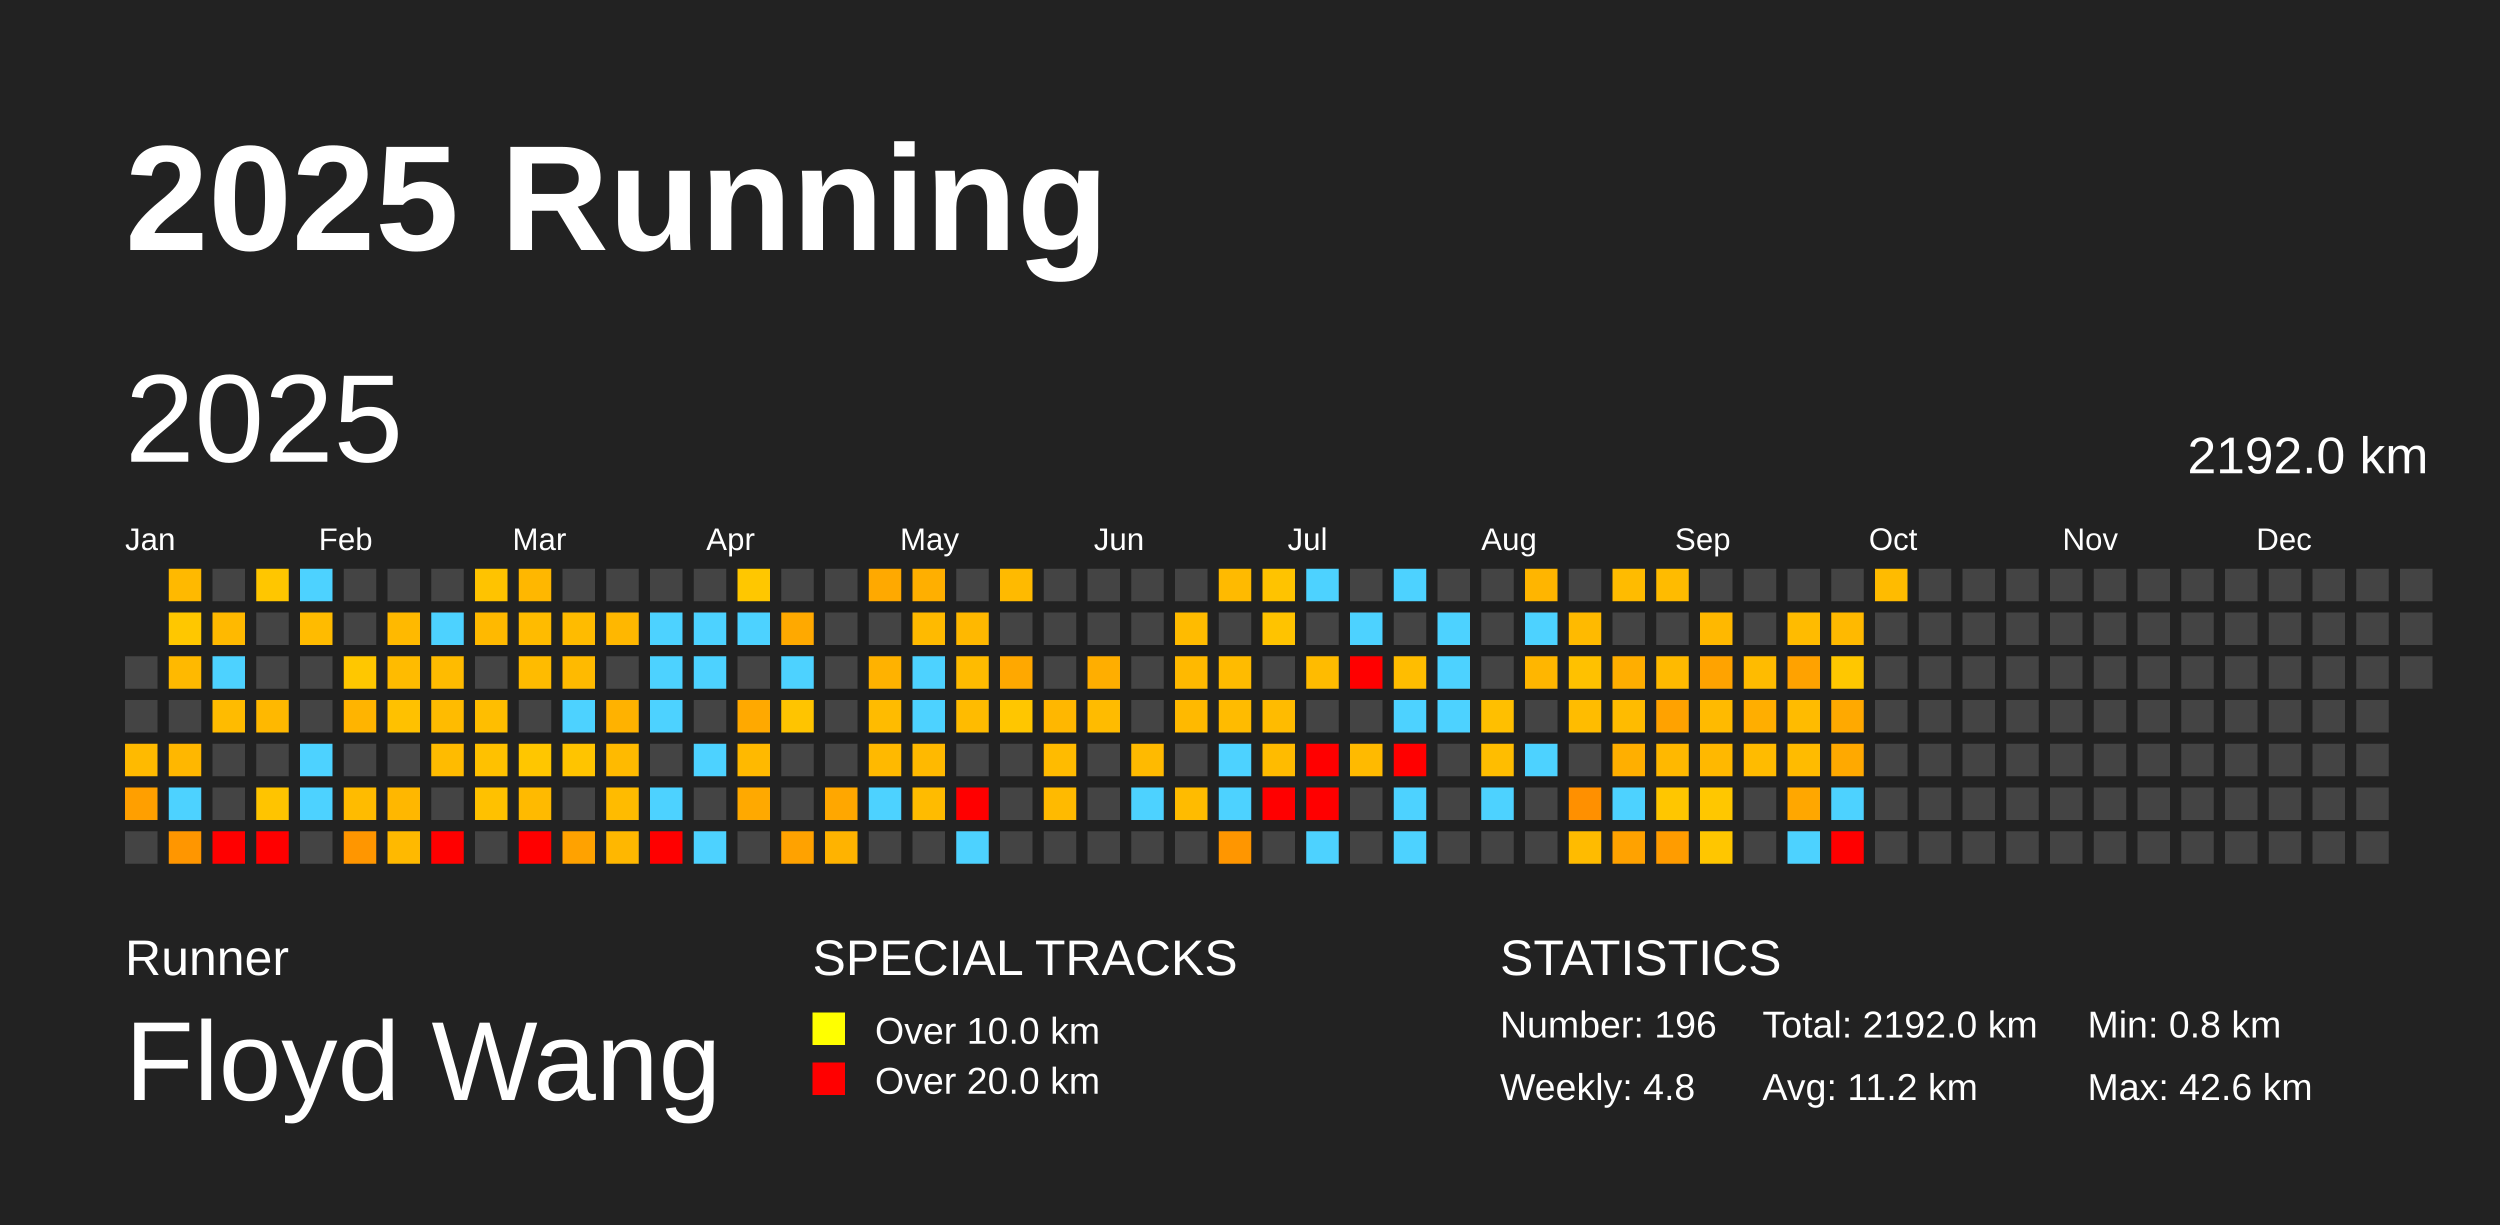
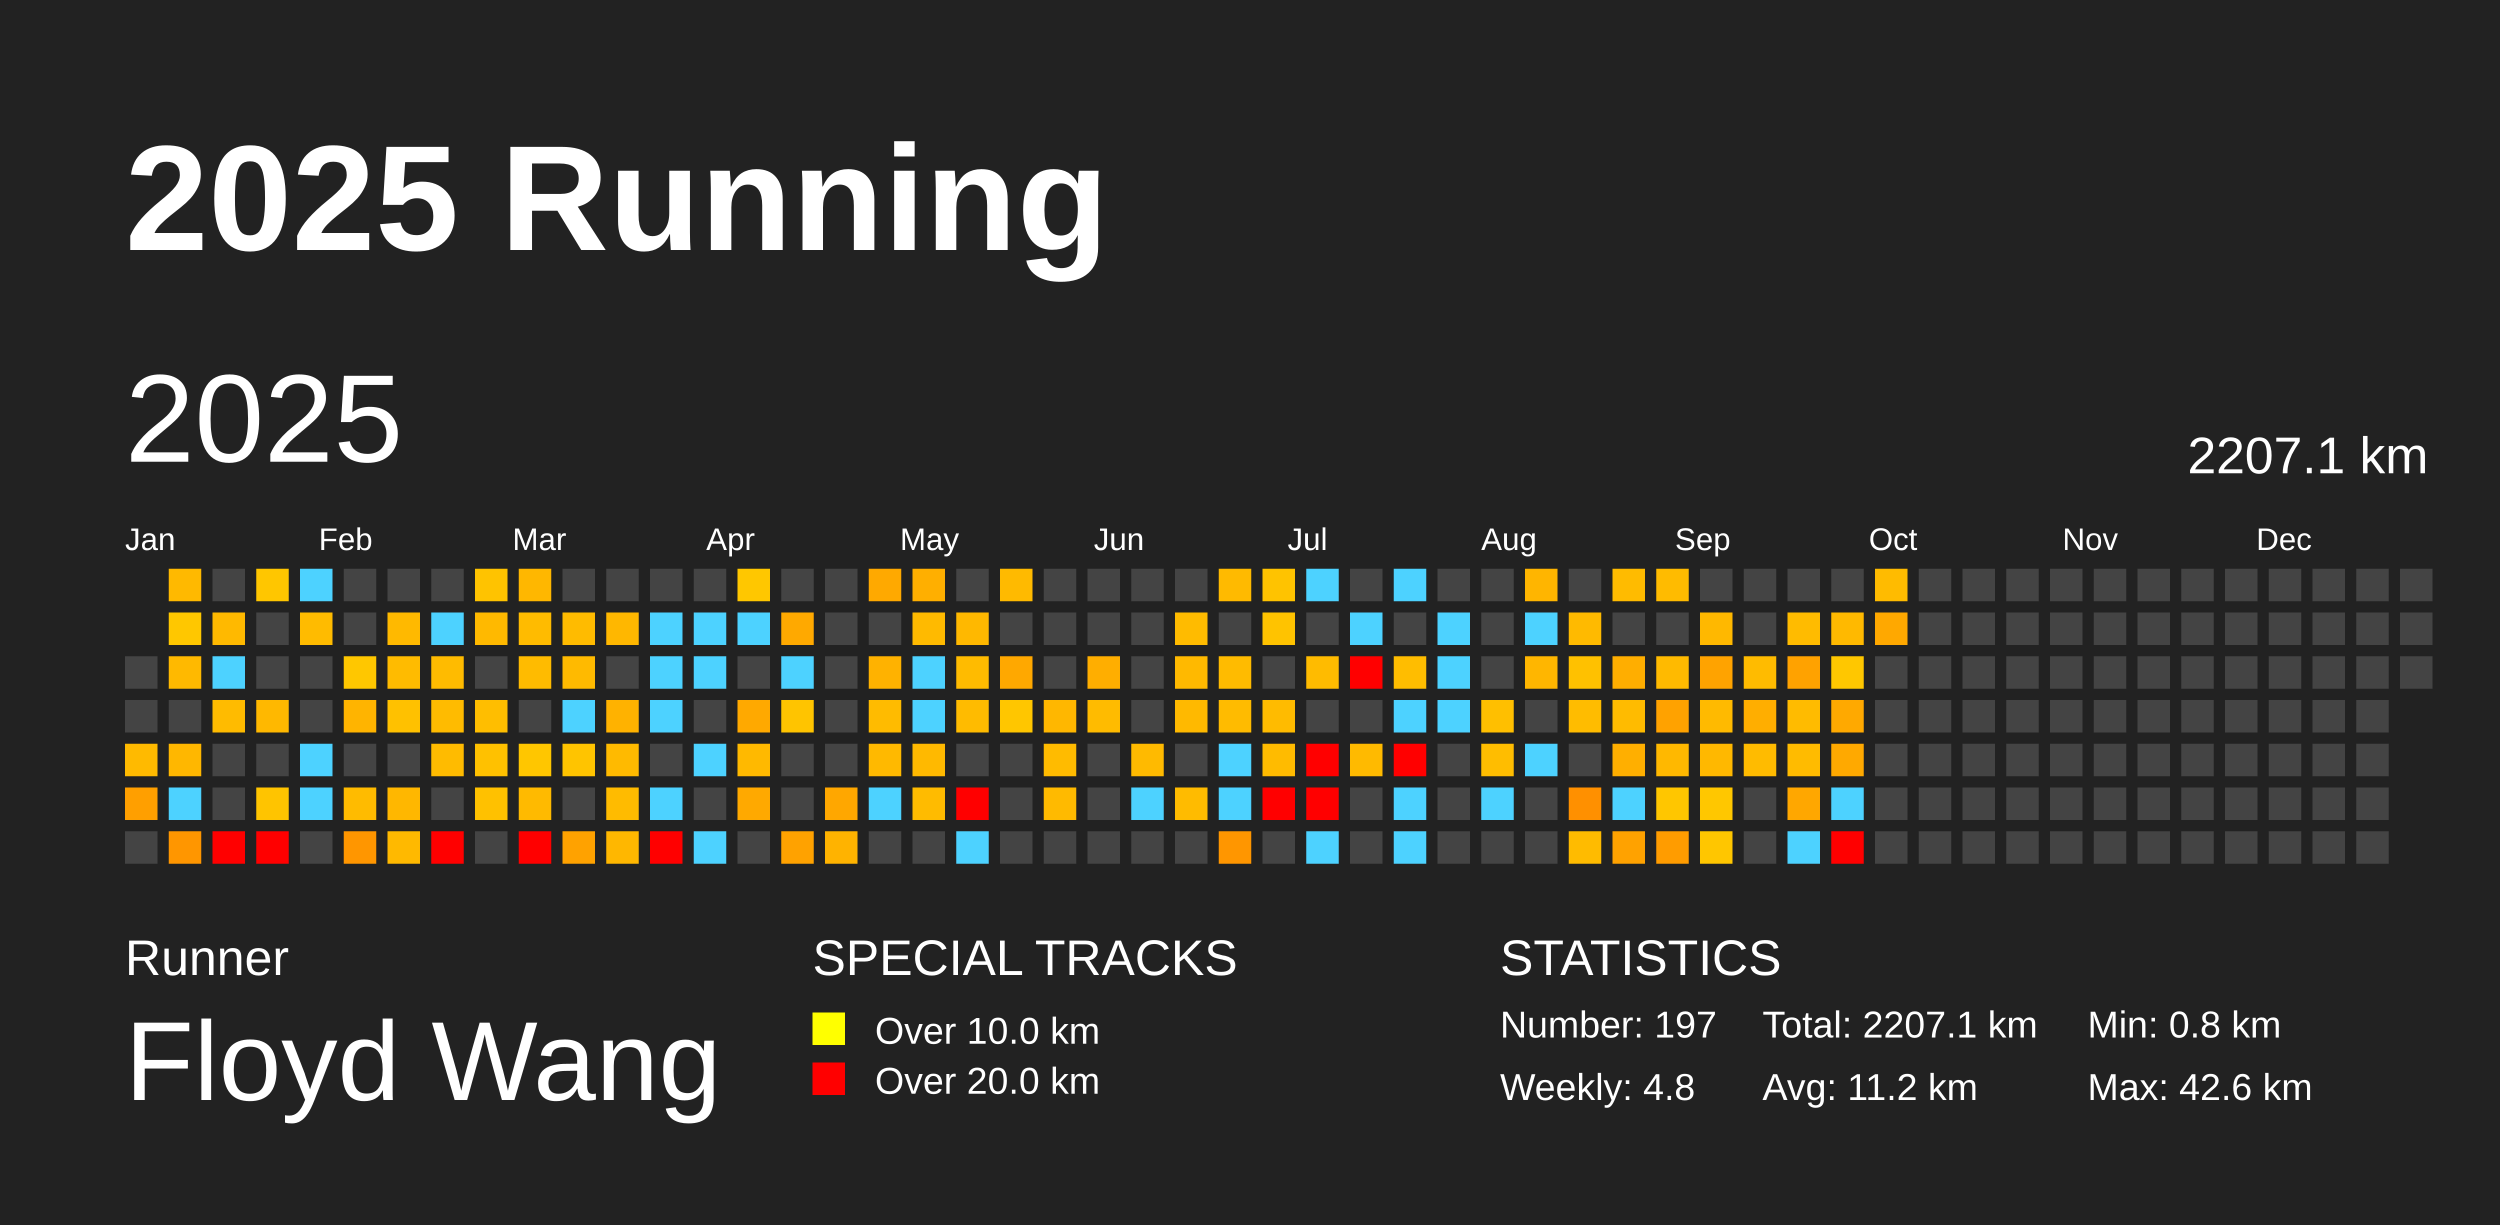
<svg xmlns="http://www.w3.org/2000/svg" baseProfile="full" height="98mm" version="1.1" viewBox="0,0,200,98" width="200mm">
  <defs />
  <rect fill="#222222" height="98" width="200" x="0" y="0" />
  <text fill="#FFFFFF" style="font-size:12px; font-family:Arial; font-weight:bold;" x="10" y="20">2025 Running</text>
  <text fill="#FFFFFF" style="font-size:4px; font-family:Arial" x="10" y="78">Runner</text>
  <text fill="#FFFFFF" style="font-size:9px; font-family:Arial" x="10" y="88">Floyd Wang</text>
  <text fill="#FFFFFF" style="font-size:4px; font-family:Arial" x="65" y="78">SPECIAL TRACKS</text>
  <rect fill="yellow" height="2.6" width="2.6" x="65" y="81" />
  <text fill="#FFFFFF" style="font-size:3px; font-family:Arial" x="70" y="83.5">Over 10.0 km</text>
  <rect fill="red" height="2.6" width="2.6" x="65" y="85" />
  <text fill="#FFFFFF" style="font-size:3px; font-family:Arial" x="70" y="87.5">Over 20.0 km</text>
  <text fill="#FFFFFF" style="font-size:4px; font-family:Arial" x="120" y="78">STATISTICS</text>
-   <text fill="#FFFFFF" style="font-size:3px; font-family:Arial" x="120" y="83">Number: 196</text>
+   <text fill="#FFFFFF" style="font-size:3px; font-family:Arial" x="120" y="83">Number: 197</text>
  <text fill="#FFFFFF" style="font-size:3px; font-family:Arial" x="120" y="88">Weekly: 4.8</text>
-   <text fill="#FFFFFF" style="font-size:3px; font-family:Arial" x="141" y="83">Total: 2192.0 km</text>
+   <text fill="#FFFFFF" style="font-size:3px; font-family:Arial" x="141" y="83">Total: 2207.1 km</text>
  <text fill="#FFFFFF" style="font-size:3px; font-family:Arial" x="141" y="88">Avg: 11.2 km</text>
  <text fill="#FFFFFF" style="font-size:3px; font-family:Arial" x="167" y="83">Min: 0.8 km</text>
  <text fill="#FFFFFF" style="font-size:3px; font-family:Arial" x="167" y="88">Max: 42.6 km</text>
  <text dominant-baseline="hanging" fill="#FFFFFF" style="font-size:10.0px; font-family:Arial;" x="10" y="30">2025</text>
-   <text dominant-baseline="hanging" fill="#FFFFFF" style="font-size:4.125px; font-family:Arial;" x="175" y="35">2192.0 km</text>
+   <text dominant-baseline="hanging" fill="#FFFFFF" style="font-size:4.125px; font-family:Arial;" x="175" y="35">2207.1 km</text>
  <text fill="#FFFFFF" style="font-size:2.5px; font-family:Arial" x="10.0" y="44">Jan</text>
  <text fill="#FFFFFF" style="font-size:2.5px; font-family:Arial" x="25.5" y="44">Feb</text>
  <text fill="#FFFFFF" style="font-size:2.5px; font-family:Arial" x="41.0" y="44">Mar</text>
  <text fill="#FFFFFF" style="font-size:2.5px; font-family:Arial" x="56.5" y="44">Apr</text>
  <text fill="#FFFFFF" style="font-size:2.5px; font-family:Arial" x="72.0" y="44">May</text>
  <text fill="#FFFFFF" style="font-size:2.5px; font-family:Arial" x="87.5" y="44">Jun</text>
  <text fill="#FFFFFF" style="font-size:2.5px; font-family:Arial" x="103.0" y="44">Jul</text>
  <text fill="#FFFFFF" style="font-size:2.5px; font-family:Arial" x="118.5" y="44">Aug</text>
  <text fill="#FFFFFF" style="font-size:2.5px; font-family:Arial" x="134.0" y="44">Sep</text>
  <text fill="#FFFFFF" style="font-size:2.5px; font-family:Arial" x="149.5" y="44">Oct</text>
  <text fill="#FFFFFF" style="font-size:2.5px; font-family:Arial" x="165.0" y="44">Nov</text>
  <text fill="#FFFFFF" style="font-size:2.5px; font-family:Arial" x="180.5" y="44">Dec</text>
  <rect fill="#444444" height="2.6" width="2.6" x="10.0" y="52.5" />
  <rect fill="#444444" height="2.6" width="2.6" x="10.0" y="56.0" />
  <rect fill="#ffba00" height="2.6" width="2.6" x="10.0" y="59.5" />
  <rect fill="#ff9f00" height="2.6" width="2.6" x="10.0" y="63.0" />
  <rect fill="#444444" height="2.6" width="2.6" x="10.0" y="66.5" />
  <rect fill="#ffb900" height="2.6" width="2.6" x="13.5" y="45.5" />
  <rect fill="#ffc700" height="2.6" width="2.6" x="13.5" y="49.0" />
  <rect fill="#ffb900" height="2.6" width="2.6" x="13.5" y="52.5" />
  <rect fill="#444444" height="2.6" width="2.6" x="13.5" y="56.0" />
  <rect fill="#ffb700" height="2.6" width="2.6" x="13.5" y="59.5" />
  <rect fill="#4dd2ff" height="2.6" width="2.6" x="13.5" y="63.0" />
  <rect fill="#ff9600" height="2.6" width="2.6" x="13.5" y="66.5" />
  <rect fill="#444444" height="2.6" width="2.6" x="17.0" y="45.5" />
  <rect fill="#ffb900" height="2.6" width="2.6" x="17.0" y="49.0" />
  <rect fill="#4dd2ff" height="2.6" width="2.6" x="17.0" y="52.5" />
  <rect fill="#ffbb00" height="2.6" width="2.6" x="17.0" y="56.0" />
  <rect fill="#444444" height="2.6" width="2.6" x="17.0" y="59.5" />
  <rect fill="#444444" height="2.6" width="2.6" x="17.0" y="63.0" />
  <rect fill="red" height="2.6" width="2.6" x="17.0" y="66.5" />
  <rect fill="#ffc600" height="2.6" width="2.6" x="20.5" y="45.5" />
  <rect fill="#444444" height="2.6" width="2.6" x="20.5" y="49.0" />
  <rect fill="#444444" height="2.6" width="2.6" x="20.5" y="52.5" />
  <rect fill="#ffb800" height="2.6" width="2.6" x="20.5" y="56.0" />
  <rect fill="#444444" height="2.6" width="2.6" x="20.5" y="59.5" />
  <rect fill="#ffc400" height="2.6" width="2.6" x="20.5" y="63.0" />
  <rect fill="red" height="2.6" width="2.6" x="20.5" y="66.5" />
  <rect fill="#4dd2ff" height="2.6" width="2.6" x="24.0" y="45.5" />
  <rect fill="#ffbb00" height="2.6" width="2.6" x="24.0" y="49.0" />
  <rect fill="#444444" height="2.6" width="2.6" x="24.0" y="52.5" />
  <rect fill="#444444" height="2.6" width="2.6" x="24.0" y="56.0" />
  <rect fill="#4dd2ff" height="2.6" width="2.6" x="24.0" y="59.5" />
  <rect fill="#4dd2ff" height="2.6" width="2.6" x="24.0" y="63.0" />
  <rect fill="#444444" height="2.6" width="2.6" x="24.0" y="66.5" />
  <rect fill="#444444" height="2.6" width="2.6" x="27.5" y="45.5" />
  <rect fill="#444444" height="2.6" width="2.6" x="27.5" y="49.0" />
  <rect fill="#ffc700" height="2.6" width="2.6" x="27.5" y="52.5" />
  <rect fill="#ffb400" height="2.6" width="2.6" x="27.5" y="56.0" />
  <rect fill="#444444" height="2.6" width="2.6" x="27.5" y="59.5" />
  <rect fill="#ffbb00" height="2.6" width="2.6" x="27.5" y="63.0" />
  <rect fill="#ff9600" height="2.6" width="2.6" x="27.5" y="66.5" />
  <rect fill="#444444" height="2.6" width="2.6" x="31.0" y="45.5" />
  <rect fill="#ffb900" height="2.6" width="2.6" x="31.0" y="49.0" />
  <rect fill="#ffbb00" height="2.6" width="2.6" x="31.0" y="52.5" />
  <rect fill="#ffc100" height="2.6" width="2.6" x="31.0" y="56.0" />
  <rect fill="#444444" height="2.6" width="2.6" x="31.0" y="59.5" />
  <rect fill="#ffb700" height="2.6" width="2.6" x="31.0" y="63.0" />
  <rect fill="#ffb900" height="2.6" width="2.6" x="31.0" y="66.5" />
  <rect fill="#444444" height="2.6" width="2.6" x="34.5" y="45.5" />
  <rect fill="#4dd2ff" height="2.6" width="2.6" x="34.5" y="49.0" />
  <rect fill="#ffbb00" height="2.6" width="2.6" x="34.5" y="52.5" />
  <rect fill="#ffbb00" height="2.6" width="2.6" x="34.5" y="56.0" />
  <rect fill="#ffbb00" height="2.6" width="2.6" x="34.5" y="59.5" />
  <rect fill="#444444" height="2.6" width="2.6" x="34.5" y="63.0" />
  <rect fill="red" height="2.6" width="2.6" x="34.5" y="66.5" />
  <rect fill="#ffc300" height="2.6" width="2.6" x="38.0" y="45.5" />
  <rect fill="#ffb900" height="2.6" width="2.6" x="38.0" y="49.0" />
  <rect fill="#444444" height="2.6" width="2.6" x="38.0" y="52.5" />
  <rect fill="#ffbe00" height="2.6" width="2.6" x="38.0" y="56.0" />
  <rect fill="#ffc100" height="2.6" width="2.6" x="38.0" y="59.5" />
  <rect fill="#ffc100" height="2.6" width="2.6" x="38.0" y="63.0" />
  <rect fill="#444444" height="2.6" width="2.6" x="38.0" y="66.5" />
  <rect fill="#ffb700" height="2.6" width="2.6" x="41.5" y="45.5" />
  <rect fill="#ffbb00" height="2.6" width="2.6" x="41.5" y="49.0" />
  <rect fill="#ffbb00" height="2.6" width="2.6" x="41.5" y="52.5" />
  <rect fill="#444444" height="2.6" width="2.6" x="41.5" y="56.0" />
  <rect fill="#ffc600" height="2.6" width="2.6" x="41.5" y="59.5" />
  <rect fill="#ffba00" height="2.6" width="2.6" x="41.5" y="63.0" />
  <rect fill="red" height="2.6" width="2.6" x="41.5" y="66.5" />
  <rect fill="#444444" height="2.6" width="2.6" x="45.0" y="45.5" />
  <rect fill="#ffbb00" height="2.6" width="2.6" x="45.0" y="49.0" />
  <rect fill="#ffba00" height="2.6" width="2.6" x="45.0" y="52.5" />
  <rect fill="#4dd2ff" height="2.6" width="2.6" x="45.0" y="56.0" />
  <rect fill="#ffc400" height="2.6" width="2.6" x="45.0" y="59.5" />
  <rect fill="#444444" height="2.6" width="2.6" x="45.0" y="63.0" />
  <rect fill="#ffa200" height="2.6" width="2.6" x="45.0" y="66.5" />
  <rect fill="#444444" height="2.6" width="2.6" x="48.5" y="45.5" />
  <rect fill="#ffb700" height="2.6" width="2.6" x="48.5" y="49.0" />
  <rect fill="#444444" height="2.6" width="2.6" x="48.5" y="52.5" />
  <rect fill="#ffb200" height="2.6" width="2.6" x="48.5" y="56.0" />
  <rect fill="#ffba00" height="2.6" width="2.6" x="48.5" y="59.5" />
  <rect fill="#ffbb00" height="2.6" width="2.6" x="48.5" y="63.0" />
  <rect fill="#ffb700" height="2.6" width="2.6" x="48.5" y="66.5" />
  <rect fill="#444444" height="2.6" width="2.6" x="52.0" y="45.5" />
  <rect fill="#4dd2ff" height="2.6" width="2.6" x="52.0" y="49.0" />
  <rect fill="#4dd2ff" height="2.6" width="2.6" x="52.0" y="52.5" />
  <rect fill="#4dd2ff" height="2.6" width="2.6" x="52.0" y="56.0" />
  <rect fill="#444444" height="2.6" width="2.6" x="52.0" y="59.5" />
  <rect fill="#4dd2ff" height="2.6" width="2.6" x="52.0" y="63.0" />
  <rect fill="red" height="2.6" width="2.6" x="52.0" y="66.5" />
  <rect fill="#444444" height="2.6" width="2.6" x="55.5" y="45.5" />
  <rect fill="#4dd2ff" height="2.6" width="2.6" x="55.5" y="49.0" />
  <rect fill="#4dd2ff" height="2.6" width="2.6" x="55.5" y="52.5" />
  <rect fill="#444444" height="2.6" width="2.6" x="55.5" y="56.0" />
  <rect fill="#4dd2ff" height="2.6" width="2.6" x="55.5" y="59.5" />
  <rect fill="#444444" height="2.6" width="2.6" x="55.5" y="63.0" />
  <rect fill="#4dd2ff" height="2.6" width="2.6" x="55.5" y="66.5" />
  <rect fill="#ffc700" height="2.6" width="2.6" x="59.0" y="45.5" />
  <rect fill="#4dd2ff" height="2.6" width="2.6" x="59.0" y="49.0" />
  <rect fill="#444444" height="2.6" width="2.6" x="59.0" y="52.5" />
  <rect fill="#ffa900" height="2.6" width="2.6" x="59.0" y="56.0" />
  <rect fill="#ffb900" height="2.6" width="2.6" x="59.0" y="59.5" />
  <rect fill="#ffa900" height="2.6" width="2.6" x="59.0" y="63.0" />
  <rect fill="#444444" height="2.6" width="2.6" x="59.0" y="66.5" />
  <rect fill="#444444" height="2.6" width="2.6" x="62.5" y="45.5" />
  <rect fill="#ffa900" height="2.6" width="2.6" x="62.5" y="49.0" />
  <rect fill="#4dd2ff" height="2.6" width="2.6" x="62.5" y="52.5" />
  <rect fill="#ffc400" height="2.6" width="2.6" x="62.5" y="56.0" />
  <rect fill="#444444" height="2.6" width="2.6" x="62.5" y="59.5" />
  <rect fill="#444444" height="2.6" width="2.6" x="62.5" y="63.0" />
  <rect fill="#ffa200" height="2.6" width="2.6" x="62.5" y="66.5" />
  <rect fill="#444444" height="2.6" width="2.6" x="66.0" y="45.5" />
  <rect fill="#444444" height="2.6" width="2.6" x="66.0" y="49.0" />
  <rect fill="#444444" height="2.6" width="2.6" x="66.0" y="52.5" />
  <rect fill="#444444" height="2.6" width="2.6" x="66.0" y="56.0" />
  <rect fill="#444444" height="2.6" width="2.6" x="66.0" y="59.5" />
  <rect fill="#ffa700" height="2.6" width="2.6" x="66.0" y="63.0" />
  <rect fill="#ffb300" height="2.6" width="2.6" x="66.0" y="66.5" />
  <rect fill="#ffa900" height="2.6" width="2.6" x="69.5" y="45.5" />
  <rect fill="#444444" height="2.6" width="2.6" x="69.5" y="49.0" />
  <rect fill="#ffb200" height="2.6" width="2.6" x="69.5" y="52.5" />
  <rect fill="#ffbb00" height="2.6" width="2.6" x="69.5" y="56.0" />
  <rect fill="#ffb900" height="2.6" width="2.6" x="69.5" y="59.5" />
  <rect fill="#4dd2ff" height="2.6" width="2.6" x="69.5" y="63.0" />
  <rect fill="#444444" height="2.6" width="2.6" x="69.5" y="66.5" />
  <rect fill="#ffaf00" height="2.6" width="2.6" x="73.0" y="45.5" />
  <rect fill="#ffba00" height="2.6" width="2.6" x="73.0" y="49.0" />
  <rect fill="#4dd2ff" height="2.6" width="2.6" x="73.0" y="52.5" />
  <rect fill="#4dd2ff" height="2.6" width="2.6" x="73.0" y="56.0" />
  <rect fill="#ffb900" height="2.6" width="2.6" x="73.0" y="59.5" />
  <rect fill="#ffbb00" height="2.6" width="2.6" x="73.0" y="63.0" />
  <rect fill="#444444" height="2.6" width="2.6" x="73.0" y="66.5" />
  <rect fill="#444444" height="2.6" width="2.6" x="76.5" y="45.5" />
  <rect fill="#ffb800" height="2.6" width="2.6" x="76.5" y="49.0" />
  <rect fill="#ffbb00" height="2.6" width="2.6" x="76.5" y="52.5" />
  <rect fill="#ffbb00" height="2.6" width="2.6" x="76.5" y="56.0" />
  <rect fill="#444444" height="2.6" width="2.6" x="76.5" y="59.5" />
  <rect fill="red" height="2.6" width="2.6" x="76.5" y="63.0" />
  <rect fill="#4dd2ff" height="2.6" width="2.6" x="76.5" y="66.5" />
  <rect fill="#ffba00" height="2.6" width="2.6" x="80.0" y="45.5" />
  <rect fill="#444444" height="2.6" width="2.6" x="80.0" y="49.0" />
  <rect fill="#ffa800" height="2.6" width="2.6" x="80.0" y="52.5" />
  <rect fill="#ffc600" height="2.6" width="2.6" x="80.0" y="56.0" />
  <rect fill="#444444" height="2.6" width="2.6" x="80.0" y="59.5" />
  <rect fill="#444444" height="2.6" width="2.6" x="80.0" y="63.0" />
  <rect fill="#444444" height="2.6" width="2.6" x="80.0" y="66.5" />
  <rect fill="#444444" height="2.6" width="2.6" x="83.5" y="45.5" />
  <rect fill="#444444" height="2.6" width="2.6" x="83.5" y="49.0" />
  <rect fill="#444444" height="2.6" width="2.6" x="83.5" y="52.5" />
  <rect fill="#ffb700" height="2.6" width="2.6" x="83.5" y="56.0" />
  <rect fill="#ffbb00" height="2.6" width="2.6" x="83.5" y="59.5" />
  <rect fill="#ffba00" height="2.6" width="2.6" x="83.5" y="63.0" />
  <rect fill="#444444" height="2.6" width="2.6" x="83.5" y="66.5" />
  <rect fill="#444444" height="2.6" width="2.6" x="87.0" y="45.5" />
  <rect fill="#444444" height="2.6" width="2.6" x="87.0" y="49.0" />
  <rect fill="#ffae00" height="2.6" width="2.6" x="87.0" y="52.5" />
  <rect fill="#ffbb00" height="2.6" width="2.6" x="87.0" y="56.0" />
  <rect fill="#444444" height="2.6" width="2.6" x="87.0" y="59.5" />
  <rect fill="#444444" height="2.6" width="2.6" x="87.0" y="63.0" />
  <rect fill="#444444" height="2.6" width="2.6" x="87.0" y="66.5" />
  <rect fill="#444444" height="2.6" width="2.6" x="90.5" y="45.5" />
  <rect fill="#444444" height="2.6" width="2.6" x="90.5" y="49.0" />
  <rect fill="#444444" height="2.6" width="2.6" x="90.5" y="52.5" />
  <rect fill="#444444" height="2.6" width="2.6" x="90.5" y="56.0" />
  <rect fill="#ffba00" height="2.6" width="2.6" x="90.5" y="59.5" />
  <rect fill="#4dd2ff" height="2.6" width="2.6" x="90.5" y="63.0" />
  <rect fill="#444444" height="2.6" width="2.6" x="90.5" y="66.5" />
  <rect fill="#444444" height="2.6" width="2.6" x="94.0" y="45.5" />
  <rect fill="#ffbb00" height="2.6" width="2.6" x="94.0" y="49.0" />
  <rect fill="#ffb900" height="2.6" width="2.6" x="94.0" y="52.5" />
  <rect fill="#ffb900" height="2.6" width="2.6" x="94.0" y="56.0" />
  <rect fill="#444444" height="2.6" width="2.6" x="94.0" y="59.5" />
  <rect fill="#ffbb00" height="2.6" width="2.6" x="94.0" y="63.0" />
  <rect fill="#444444" height="2.6" width="2.6" x="94.0" y="66.5" />
  <rect fill="#ffba00" height="2.6" width="2.6" x="97.5" y="45.5" />
  <rect fill="#444444" height="2.6" width="2.6" x="97.5" y="49.0" />
  <rect fill="#ffbb00" height="2.6" width="2.6" x="97.5" y="52.5" />
  <rect fill="#ffbb00" height="2.6" width="2.6" x="97.5" y="56.0" />
  <rect fill="#4dd2ff" height="2.6" width="2.6" x="97.5" y="59.5" />
  <rect fill="#4dd2ff" height="2.6" width="2.6" x="97.5" y="63.0" />
  <rect fill="#ff9600" height="2.6" width="2.6" x="97.5" y="66.5" />
  <rect fill="#ffc300" height="2.6" width="2.6" x="101.0" y="45.5" />
  <rect fill="#ffc300" height="2.6" width="2.6" x="101.0" y="49.0" />
  <rect fill="#444444" height="2.6" width="2.6" x="101.0" y="52.5" />
  <rect fill="#ffbb00" height="2.6" width="2.6" x="101.0" y="56.0" />
  <rect fill="#ffbb00" height="2.6" width="2.6" x="101.0" y="59.5" />
  <rect fill="red" height="2.6" width="2.6" x="101.0" y="63.0" />
  <rect fill="#444444" height="2.6" width="2.6" x="101.0" y="66.5" />
  <rect fill="#4dd2ff" height="2.6" width="2.6" x="104.5" y="45.5" />
  <rect fill="#444444" height="2.6" width="2.6" x="104.5" y="49.0" />
  <rect fill="#ffbb00" height="2.6" width="2.6" x="104.5" y="52.5" />
  <rect fill="#444444" height="2.6" width="2.6" x="104.5" y="56.0" />
  <rect fill="red" height="2.6" width="2.6" x="104.5" y="59.5" />
  <rect fill="red" height="2.6" width="2.6" x="104.5" y="63.0" />
  <rect fill="#4dd2ff" height="2.6" width="2.6" x="104.5" y="66.5" />
  <rect fill="#444444" height="2.6" width="2.6" x="108.0" y="45.5" />
  <rect fill="#4dd2ff" height="2.6" width="2.6" x="108.0" y="49.0" />
  <rect fill="red" height="2.6" width="2.6" x="108.0" y="52.5" />
  <rect fill="#444444" height="2.6" width="2.6" x="108.0" y="56.0" />
  <rect fill="#ffba00" height="2.6" width="2.6" x="108.0" y="59.5" />
  <rect fill="#444444" height="2.6" width="2.6" x="108.0" y="63.0" />
  <rect fill="#444444" height="2.6" width="2.6" x="108.0" y="66.5" />
  <rect fill="#4dd2ff" height="2.6" width="2.6" x="111.5" y="45.5" />
  <rect fill="#444444" height="2.6" width="2.6" x="111.5" y="49.0" />
  <rect fill="#ffbd00" height="2.6" width="2.6" x="111.5" y="52.5" />
  <rect fill="#4dd2ff" height="2.6" width="2.6" x="111.5" y="56.0" />
  <rect fill="red" height="2.6" width="2.6" x="111.5" y="59.5" />
  <rect fill="#4dd2ff" height="2.6" width="2.6" x="111.5" y="63.0" />
  <rect fill="#4dd2ff" height="2.6" width="2.6" x="111.5" y="66.5" />
  <rect fill="#444444" height="2.6" width="2.6" x="115.0" y="45.5" />
  <rect fill="#4dd2ff" height="2.6" width="2.6" x="115.0" y="49.0" />
  <rect fill="#4dd2ff" height="2.6" width="2.6" x="115.0" y="52.5" />
  <rect fill="#4dd2ff" height="2.6" width="2.6" x="115.0" y="56.0" />
  <rect fill="#444444" height="2.6" width="2.6" x="115.0" y="59.5" />
  <rect fill="#444444" height="2.6" width="2.6" x="115.0" y="63.0" />
  <rect fill="#444444" height="2.6" width="2.6" x="115.0" y="66.5" />
  <rect fill="#444444" height="2.6" width="2.6" x="118.5" y="45.5" />
  <rect fill="#444444" height="2.6" width="2.6" x="118.5" y="49.0" />
  <rect fill="#444444" height="2.6" width="2.6" x="118.5" y="52.5" />
  <rect fill="#ffbf00" height="2.6" width="2.6" x="118.5" y="56.0" />
  <rect fill="#ffbd00" height="2.6" width="2.6" x="118.5" y="59.5" />
  <rect fill="#4dd2ff" height="2.6" width="2.6" x="118.5" y="63.0" />
  <rect fill="#444444" height="2.6" width="2.6" x="118.5" y="66.5" />
  <rect fill="#ffb500" height="2.6" width="2.6" x="122.0" y="45.5" />
  <rect fill="#4dd2ff" height="2.6" width="2.6" x="122.0" y="49.0" />
  <rect fill="#ffb600" height="2.6" width="2.6" x="122.0" y="52.5" />
  <rect fill="#444444" height="2.6" width="2.6" x="122.0" y="56.0" />
  <rect fill="#4dd2ff" height="2.6" width="2.6" x="122.0" y="59.5" />
  <rect fill="#444444" height="2.6" width="2.6" x="122.0" y="63.0" />
  <rect fill="#444444" height="2.6" width="2.6" x="122.0" y="66.5" />
  <rect fill="#444444" height="2.6" width="2.6" x="125.5" y="45.5" />
  <rect fill="#ffba00" height="2.6" width="2.6" x="125.5" y="49.0" />
  <rect fill="#ffc100" height="2.6" width="2.6" x="125.5" y="52.5" />
  <rect fill="#ffbc00" height="2.6" width="2.6" x="125.5" y="56.0" />
  <rect fill="#444444" height="2.6" width="2.6" x="125.5" y="59.5" />
  <rect fill="#ff9000" height="2.6" width="2.6" x="125.5" y="63.0" />
  <rect fill="#ffbb00" height="2.6" width="2.6" x="125.5" y="66.5" />
  <rect fill="#ffbb00" height="2.6" width="2.6" x="129.0" y="45.5" />
  <rect fill="#444444" height="2.6" width="2.6" x="129.0" y="49.0" />
  <rect fill="#ffae00" height="2.6" width="2.6" x="129.0" y="52.5" />
  <rect fill="#ffbb00" height="2.6" width="2.6" x="129.0" y="56.0" />
  <rect fill="#ffaf00" height="2.6" width="2.6" x="129.0" y="59.5" />
  <rect fill="#4dd2ff" height="2.6" width="2.6" x="129.0" y="63.0" />
  <rect fill="#ffa200" height="2.6" width="2.6" x="129.0" y="66.5" />
  <rect fill="#ffbb00" height="2.6" width="2.6" x="132.5" y="45.5" />
  <rect fill="#444444" height="2.6" width="2.6" x="132.5" y="49.0" />
  <rect fill="#ffba00" height="2.6" width="2.6" x="132.5" y="52.5" />
  <rect fill="#ffa200" height="2.6" width="2.6" x="132.5" y="56.0" />
  <rect fill="#ffb800" height="2.6" width="2.6" x="132.5" y="59.5" />
  <rect fill="#ffc600" height="2.6" width="2.6" x="132.5" y="63.0" />
  <rect fill="#ff9c00" height="2.6" width="2.6" x="132.5" y="66.5" />
  <rect fill="#444444" height="2.6" width="2.6" x="136.0" y="45.5" />
  <rect fill="#ffb800" height="2.6" width="2.6" x="136.0" y="49.0" />
  <rect fill="#ffa300" height="2.6" width="2.6" x="136.0" y="52.5" />
  <rect fill="#ffba00" height="2.6" width="2.6" x="136.0" y="56.0" />
  <rect fill="#ffb800" height="2.6" width="2.6" x="136.0" y="59.5" />
  <rect fill="#ffc700" height="2.6" width="2.6" x="136.0" y="63.0" />
  <rect fill="#ffc600" height="2.6" width="2.6" x="136.0" y="66.5" />
  <rect fill="#444444" height="2.6" width="2.6" x="139.5" y="45.5" />
  <rect fill="#444444" height="2.6" width="2.6" x="139.5" y="49.0" />
  <rect fill="#ffbb00" height="2.6" width="2.6" x="139.5" y="52.5" />
  <rect fill="#ffae00" height="2.6" width="2.6" x="139.5" y="56.0" />
  <rect fill="#ffbb00" height="2.6" width="2.6" x="139.5" y="59.5" />
  <rect fill="#444444" height="2.6" width="2.6" x="139.5" y="63.0" />
  <rect fill="#444444" height="2.6" width="2.6" x="139.5" y="66.5" />
  <rect fill="#444444" height="2.6" width="2.6" x="143.0" y="45.5" />
  <rect fill="#ffbb00" height="2.6" width="2.6" x="143.0" y="49.0" />
  <rect fill="#ffa200" height="2.6" width="2.6" x="143.0" y="52.5" />
  <rect fill="#ffbb00" height="2.6" width="2.6" x="143.0" y="56.0" />
  <rect fill="#ffbb00" height="2.6" width="2.6" x="143.0" y="59.5" />
  <rect fill="#ffa700" height="2.6" width="2.6" x="143.0" y="63.0" />
  <rect fill="#4dd2ff" height="2.6" width="2.6" x="143.0" y="66.5" />
  <rect fill="#444444" height="2.6" width="2.6" x="146.5" y="45.5" />
  <rect fill="#ffb900" height="2.6" width="2.6" x="146.5" y="49.0" />
  <rect fill="#ffc700" height="2.6" width="2.6" x="146.5" y="52.5" />
  <rect fill="#ffa900" height="2.6" width="2.6" x="146.5" y="56.0" />
  <rect fill="#ffa900" height="2.6" width="2.6" x="146.5" y="59.5" />
  <rect fill="#4dd2ff" height="2.6" width="2.6" x="146.5" y="63.0" />
  <rect fill="red" height="2.6" width="2.6" x="146.5" y="66.5" />
  <rect fill="#ffbb00" height="2.6" width="2.6" x="150.0" y="45.5" />
-   <rect fill="#444444" height="2.6" width="2.6" x="150.0" y="49.0" />
+   <rect fill="#ffa800" height="2.6" width="2.6" x="150.0" y="49.0" />
  <rect fill="#444444" height="2.6" width="2.6" x="150.0" y="52.5" />
  <rect fill="#444444" height="2.6" width="2.6" x="150.0" y="56.0" />
  <rect fill="#444444" height="2.6" width="2.6" x="150.0" y="59.5" />
  <rect fill="#444444" height="2.6" width="2.6" x="150.0" y="63.0" />
  <rect fill="#444444" height="2.6" width="2.6" x="150.0" y="66.5" />
  <rect fill="#444444" height="2.6" width="2.6" x="153.5" y="45.5" />
  <rect fill="#444444" height="2.6" width="2.6" x="153.5" y="49.0" />
  <rect fill="#444444" height="2.6" width="2.6" x="153.5" y="52.5" />
  <rect fill="#444444" height="2.6" width="2.6" x="153.5" y="56.0" />
  <rect fill="#444444" height="2.6" width="2.6" x="153.5" y="59.5" />
  <rect fill="#444444" height="2.6" width="2.6" x="153.5" y="63.0" />
  <rect fill="#444444" height="2.6" width="2.6" x="153.5" y="66.5" />
  <rect fill="#444444" height="2.6" width="2.6" x="157.0" y="45.5" />
  <rect fill="#444444" height="2.6" width="2.6" x="157.0" y="49.0" />
  <rect fill="#444444" height="2.6" width="2.6" x="157.0" y="52.5" />
  <rect fill="#444444" height="2.6" width="2.6" x="157.0" y="56.0" />
  <rect fill="#444444" height="2.6" width="2.6" x="157.0" y="59.5" />
  <rect fill="#444444" height="2.6" width="2.6" x="157.0" y="63.0" />
  <rect fill="#444444" height="2.6" width="2.6" x="157.0" y="66.5" />
  <rect fill="#444444" height="2.6" width="2.6" x="160.5" y="45.5" />
  <rect fill="#444444" height="2.6" width="2.6" x="160.5" y="49.0" />
  <rect fill="#444444" height="2.6" width="2.6" x="160.5" y="52.5" />
  <rect fill="#444444" height="2.6" width="2.6" x="160.5" y="56.0" />
  <rect fill="#444444" height="2.6" width="2.6" x="160.5" y="59.5" />
  <rect fill="#444444" height="2.6" width="2.6" x="160.5" y="63.0" />
  <rect fill="#444444" height="2.6" width="2.6" x="160.5" y="66.5" />
  <rect fill="#444444" height="2.6" width="2.6" x="164.0" y="45.5" />
  <rect fill="#444444" height="2.6" width="2.6" x="164.0" y="49.0" />
  <rect fill="#444444" height="2.6" width="2.6" x="164.0" y="52.5" />
  <rect fill="#444444" height="2.6" width="2.6" x="164.0" y="56.0" />
  <rect fill="#444444" height="2.6" width="2.6" x="164.0" y="59.5" />
  <rect fill="#444444" height="2.6" width="2.6" x="164.0" y="63.0" />
  <rect fill="#444444" height="2.6" width="2.6" x="164.0" y="66.5" />
  <rect fill="#444444" height="2.6" width="2.6" x="167.5" y="45.5" />
  <rect fill="#444444" height="2.6" width="2.6" x="167.5" y="49.0" />
  <rect fill="#444444" height="2.6" width="2.6" x="167.5" y="52.5" />
  <rect fill="#444444" height="2.6" width="2.6" x="167.5" y="56.0" />
  <rect fill="#444444" height="2.6" width="2.6" x="167.5" y="59.5" />
  <rect fill="#444444" height="2.6" width="2.6" x="167.5" y="63.0" />
  <rect fill="#444444" height="2.6" width="2.6" x="167.5" y="66.5" />
  <rect fill="#444444" height="2.6" width="2.6" x="171.0" y="45.5" />
  <rect fill="#444444" height="2.6" width="2.6" x="171.0" y="49.0" />
  <rect fill="#444444" height="2.6" width="2.6" x="171.0" y="52.5" />
  <rect fill="#444444" height="2.6" width="2.6" x="171.0" y="56.0" />
  <rect fill="#444444" height="2.6" width="2.6" x="171.0" y="59.5" />
  <rect fill="#444444" height="2.6" width="2.6" x="171.0" y="63.0" />
  <rect fill="#444444" height="2.6" width="2.6" x="171.0" y="66.5" />
  <rect fill="#444444" height="2.6" width="2.6" x="174.5" y="45.5" />
  <rect fill="#444444" height="2.6" width="2.6" x="174.5" y="49.0" />
  <rect fill="#444444" height="2.6" width="2.6" x="174.5" y="52.5" />
  <rect fill="#444444" height="2.6" width="2.6" x="174.5" y="56.0" />
  <rect fill="#444444" height="2.6" width="2.6" x="174.5" y="59.5" />
  <rect fill="#444444" height="2.6" width="2.6" x="174.5" y="63.0" />
  <rect fill="#444444" height="2.6" width="2.6" x="174.5" y="66.5" />
  <rect fill="#444444" height="2.6" width="2.6" x="178.0" y="45.5" />
  <rect fill="#444444" height="2.6" width="2.6" x="178.0" y="49.0" />
  <rect fill="#444444" height="2.6" width="2.6" x="178.0" y="52.5" />
  <rect fill="#444444" height="2.6" width="2.6" x="178.0" y="56.0" />
  <rect fill="#444444" height="2.6" width="2.6" x="178.0" y="59.5" />
  <rect fill="#444444" height="2.6" width="2.6" x="178.0" y="63.0" />
  <rect fill="#444444" height="2.6" width="2.6" x="178.0" y="66.5" />
  <rect fill="#444444" height="2.6" width="2.6" x="181.5" y="45.5" />
  <rect fill="#444444" height="2.6" width="2.6" x="181.5" y="49.0" />
  <rect fill="#444444" height="2.6" width="2.6" x="181.5" y="52.5" />
  <rect fill="#444444" height="2.6" width="2.6" x="181.5" y="56.0" />
  <rect fill="#444444" height="2.6" width="2.6" x="181.5" y="59.5" />
  <rect fill="#444444" height="2.6" width="2.6" x="181.5" y="63.0" />
  <rect fill="#444444" height="2.6" width="2.6" x="181.5" y="66.5" />
  <rect fill="#444444" height="2.6" width="2.6" x="185.0" y="45.5" />
  <rect fill="#444444" height="2.6" width="2.6" x="185.0" y="49.0" />
  <rect fill="#444444" height="2.6" width="2.6" x="185.0" y="52.5" />
  <rect fill="#444444" height="2.6" width="2.6" x="185.0" y="56.0" />
  <rect fill="#444444" height="2.6" width="2.6" x="185.0" y="59.5" />
  <rect fill="#444444" height="2.6" width="2.6" x="185.0" y="63.0" />
  <rect fill="#444444" height="2.6" width="2.6" x="185.0" y="66.5" />
  <rect fill="#444444" height="2.6" width="2.6" x="188.5" y="45.5" />
  <rect fill="#444444" height="2.6" width="2.6" x="188.5" y="49.0" />
  <rect fill="#444444" height="2.6" width="2.6" x="188.5" y="52.5" />
  <rect fill="#444444" height="2.6" width="2.6" x="188.5" y="56.0" />
  <rect fill="#444444" height="2.6" width="2.6" x="188.5" y="59.5" />
  <rect fill="#444444" height="2.6" width="2.6" x="188.5" y="63.0" />
  <rect fill="#444444" height="2.6" width="2.6" x="188.5" y="66.5" />
  <rect fill="#444444" height="2.6" width="2.6" x="192.0" y="45.5" />
  <rect fill="#444444" height="2.6" width="2.6" x="192.0" y="49.0" />
  <rect fill="#444444" height="2.6" width="2.6" x="192.0" y="52.5" />
</svg>
